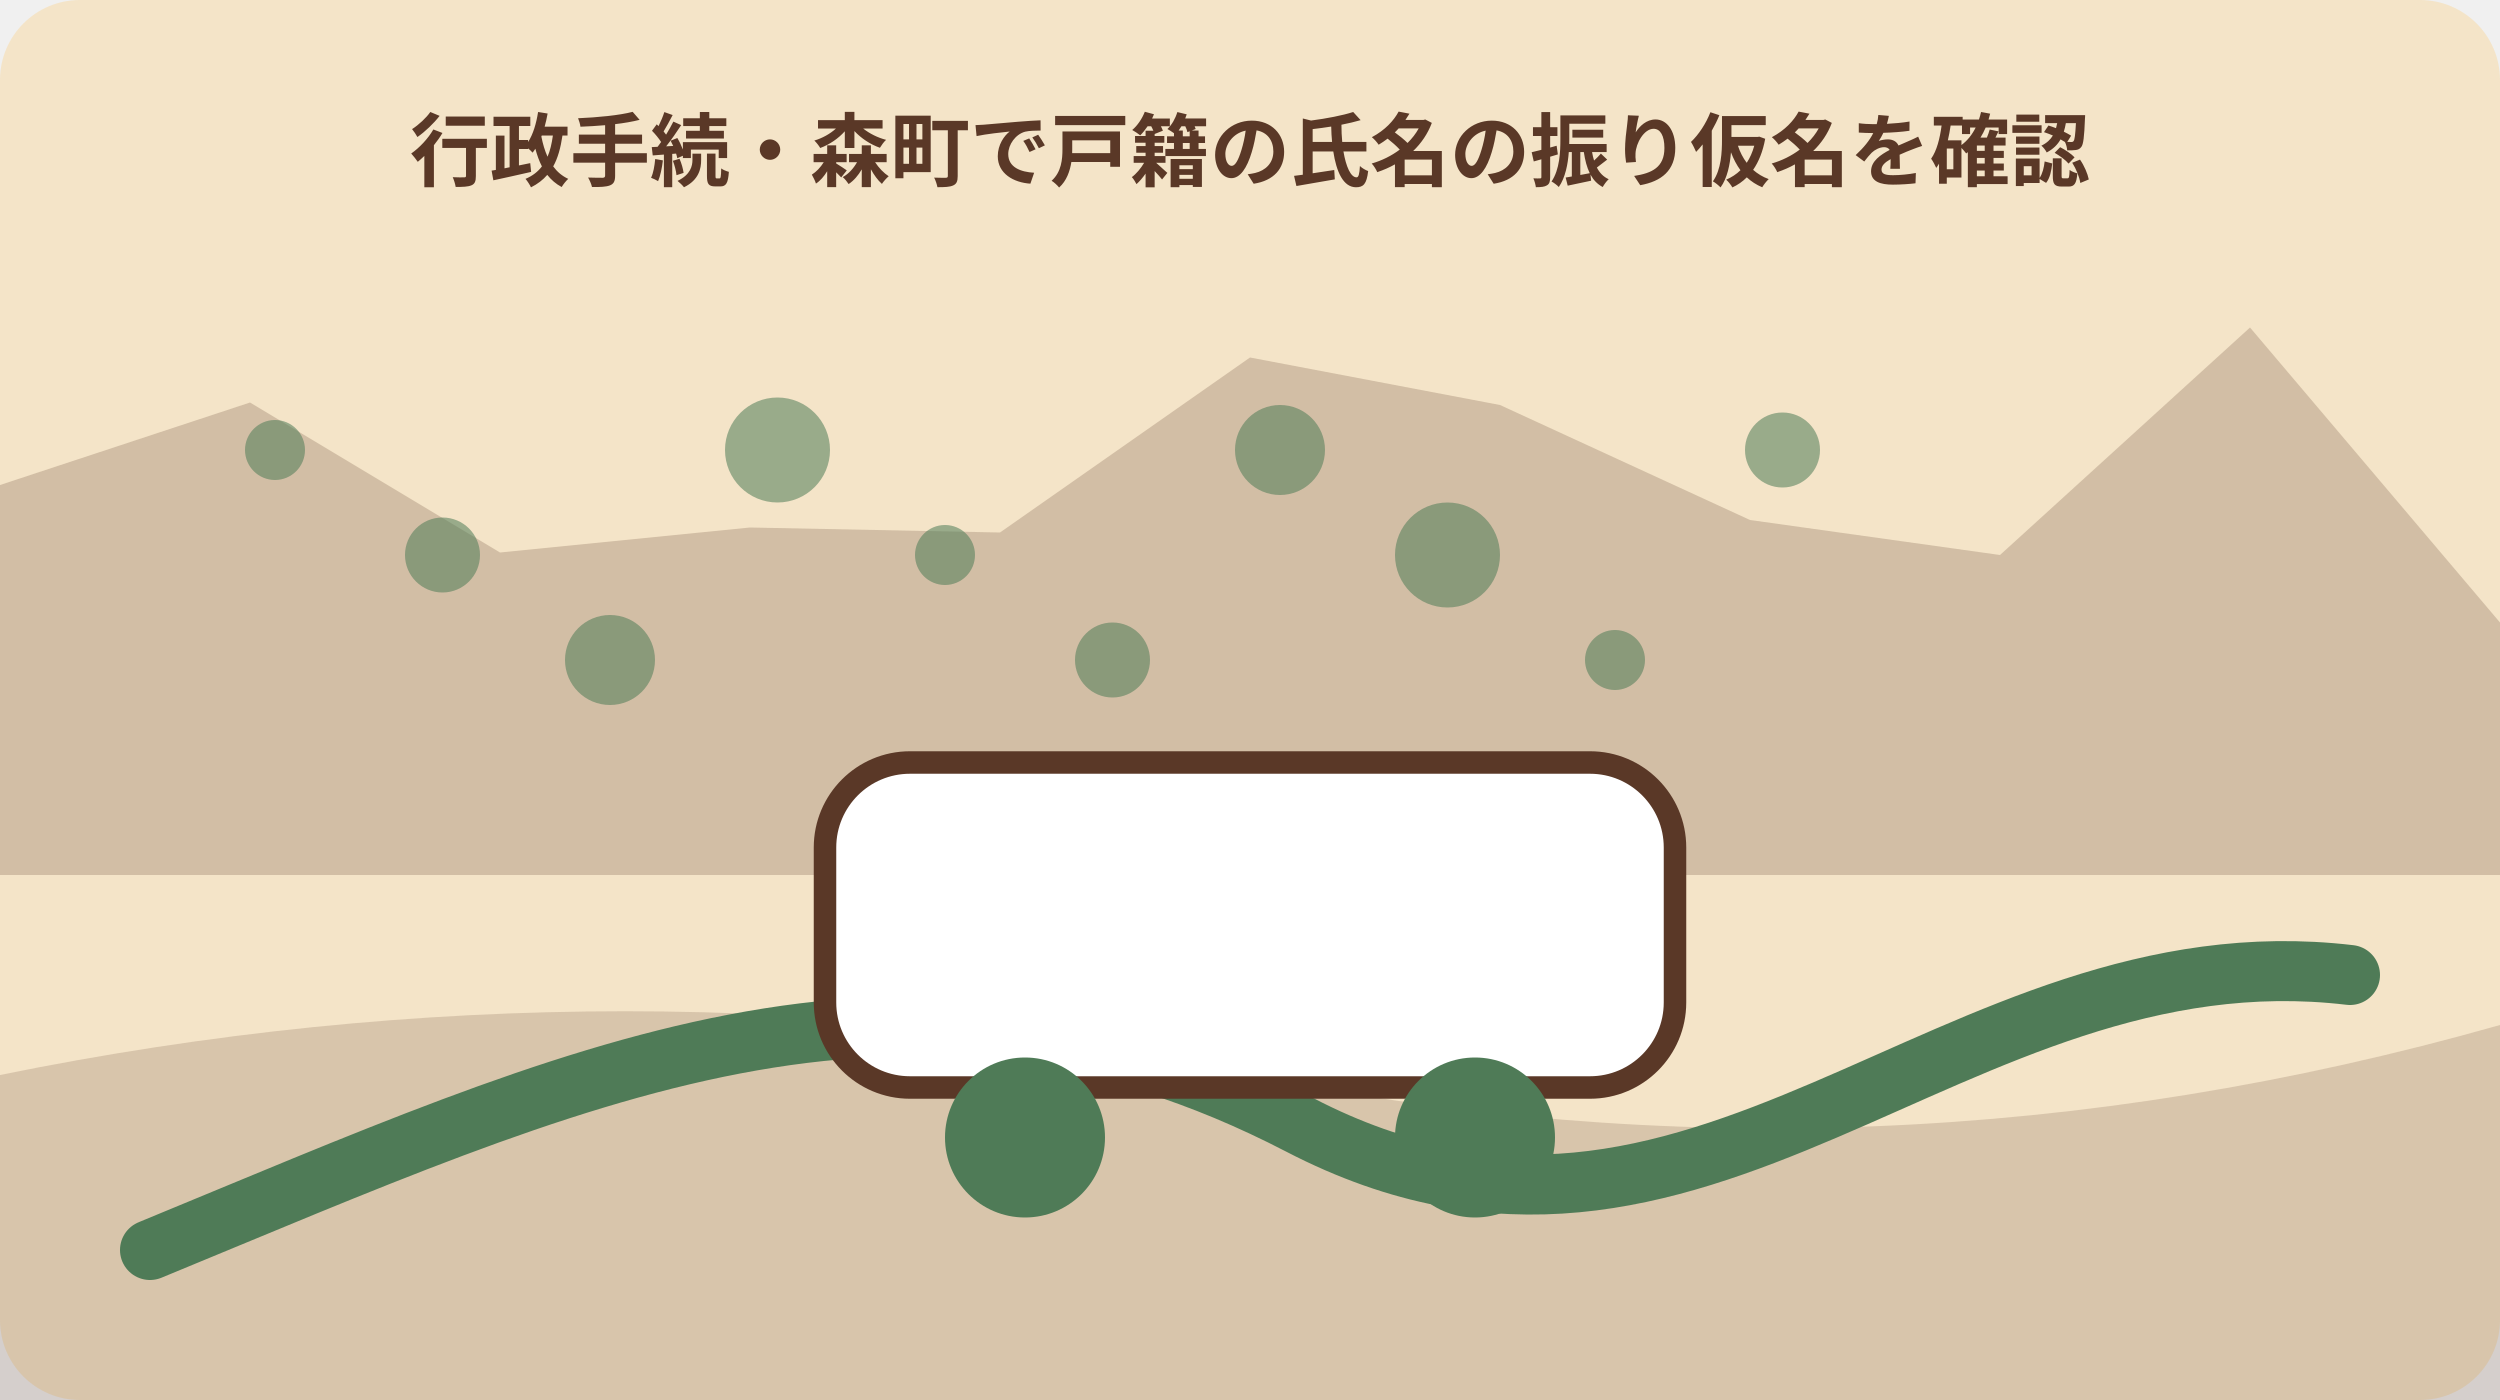
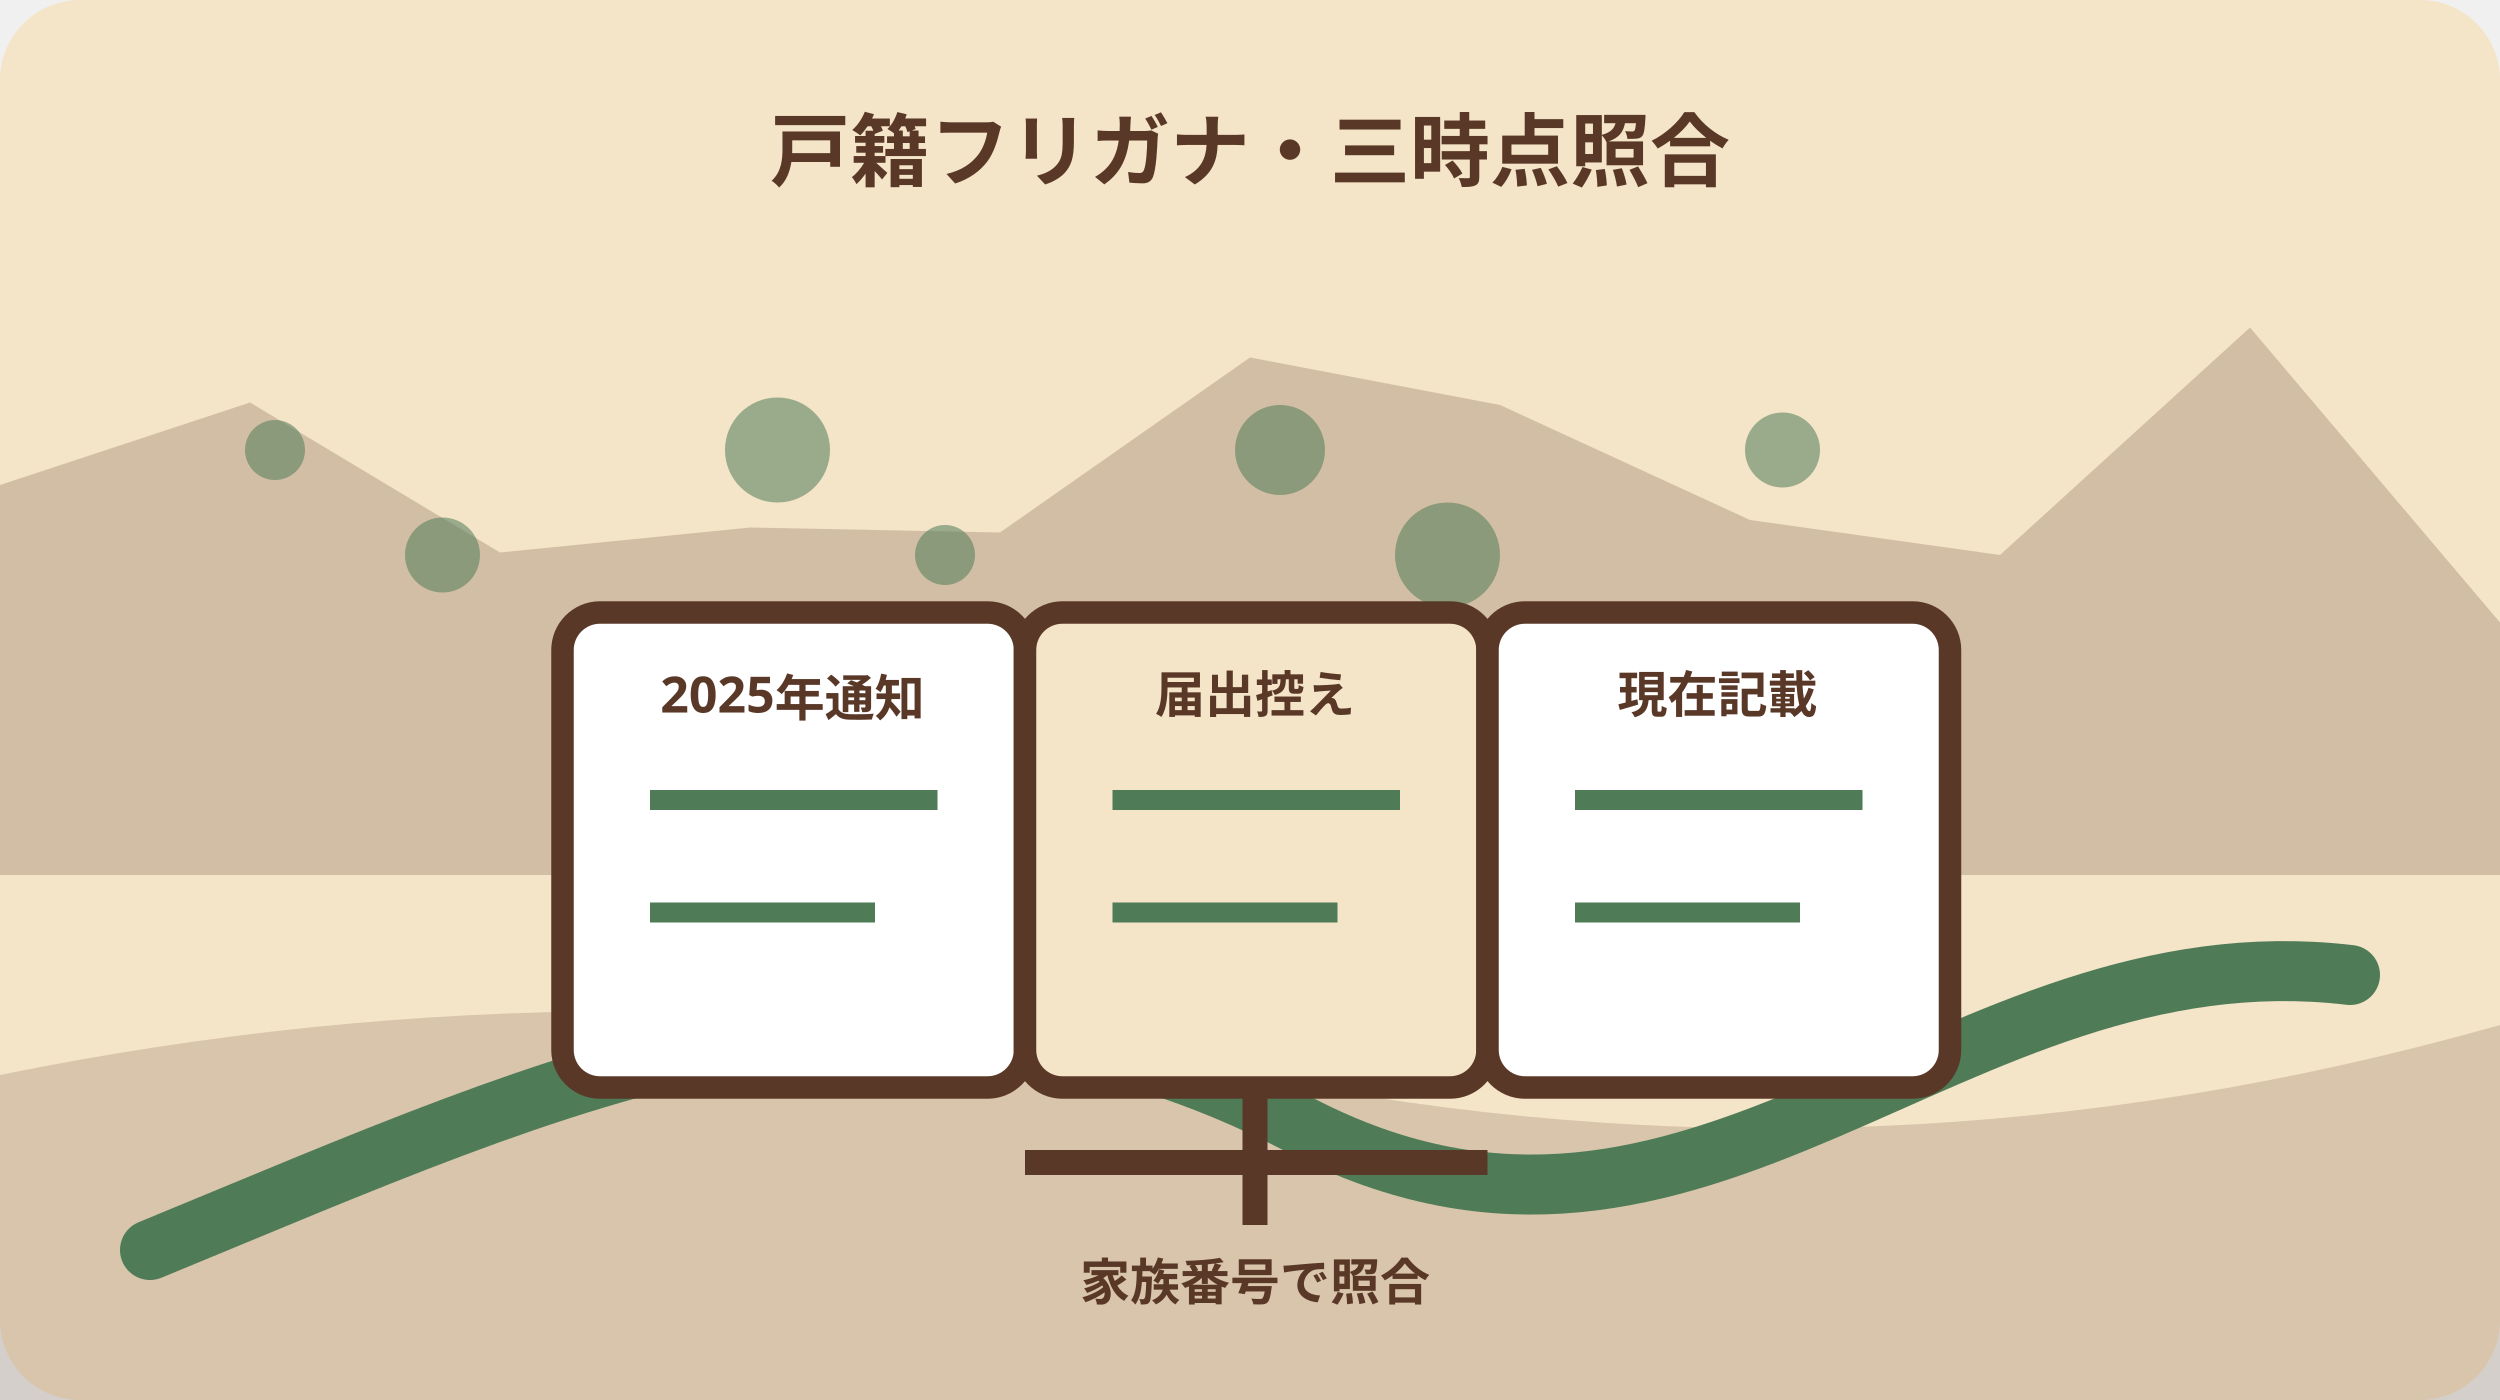
<svg xmlns="http://www.w3.org/2000/svg" width="1000" height="560" viewBox="0 0 1000 560" role="img" aria-labelledby="title desc" data-illustration="mori-editorial" data-topic-id="17" data-scene-index="3">
  <rect width="1000" height="560" rx="32" fill="#f4e4c8" />
  <polygon points="0,194 100,161 200,221 300,211 400,213 500,143 600,162 700,208 800,222 900,131 1000,249 1000,350 0,350" fill="#5a3827" opacity=".22" />
  <path d="M0 430 Q250 379 500 430 T1000 410 V560 H0Z" fill="#5a3827" opacity=".18" />
  <path d="M60 500 C230 430 360 367 520 450 S780 371 940 390" fill="none" stroke="#4f7b57" stroke-width="24" stroke-linecap="round" />
  <circle cx="110" cy="180" r="12" fill="#4f7b57" opacity=".55" />
  <circle cx="177" cy="222" r="15" fill="#4f7b57" opacity=".55" />
  <circle cx="244" cy="264" r="18" fill="#4f7b57" opacity=".55" />
  <circle cx="311" cy="180" r="21" fill="#4f7b57" opacity=".55" />
  <circle cx="378" cy="222" r="12" fill="#4f7b57" opacity=".55" />
  <circle cx="445" cy="264" r="15" fill="#4f7b57" opacity=".55" />
  <circle cx="512" cy="180" r="18" fill="#4f7b57" opacity=".55" />
  <circle cx="579" cy="222" r="21" fill="#4f7b57" opacity=".55" />
  <circle cx="646" cy="264" r="12" fill="#4f7b57" opacity=".55" />
  <circle cx="713" cy="180" r="15" fill="#4f7b57" opacity=".55" />
-   <g data-scene="transport">
-     <rect x="330" y="305" width="340" height="130" rx="34" fill="#fff" stroke="#5a3827" stroke-width="9" />
-     <circle cx="410" cy="455" r="32" fill="#4f7b57" />
-     <circle cx="590" cy="455" r="32" fill="#4f7b57" />
+   <g data-scene="furigana-three-time-crosscheck">
+     <rect x="225" y="245" width="185" height="190" rx="15" fill="#fff" stroke="#5a3827" stroke-width="9" />
+     <rect x="410" y="245" width="185" height="190" rx="15" fill="#f4e4c8" stroke="#5a3827" stroke-width="9" />
+     <rect x="595" y="245" width="185" height="190" rx="15" fill="#fff" stroke="#5a3827" stroke-width="9" />
+     <path d="M260 320h115M260 365h90M445 320h115M445 365h90M630 320h115M630 365h90" stroke="#4f7b57" stroke-width="8" />
+     <path d="M410 465h185M502 435v55" stroke="#5a3827" stroke-width="10" />
+     <g font-family="sans-serif" font-size="20" font-weight="700" fill="#5a3827" text-anchor="middle">
+       <text x="317" y="285">2025年通知</text>
+       <text x="502" y="285">届出控え</text>
+       <text x="687" y="285">現在記載</text>
+       <text x="502" y="520">家族番号で照合</text>
+     </g>
  </g>
-   <text x="500" y="72" text-anchor="middle" font-family="sans-serif" font-size="32" font-weight="700" fill="#5a3827">行政手続・森町で戸籍の氏名の振り仮名を確認</text>
+   <text x="500" y="72" text-anchor="middle" font-family="sans-serif" font-size="32" font-weight="700" fill="#5a3827">戸籍フリガナ・三時点照合</text>
</svg>
